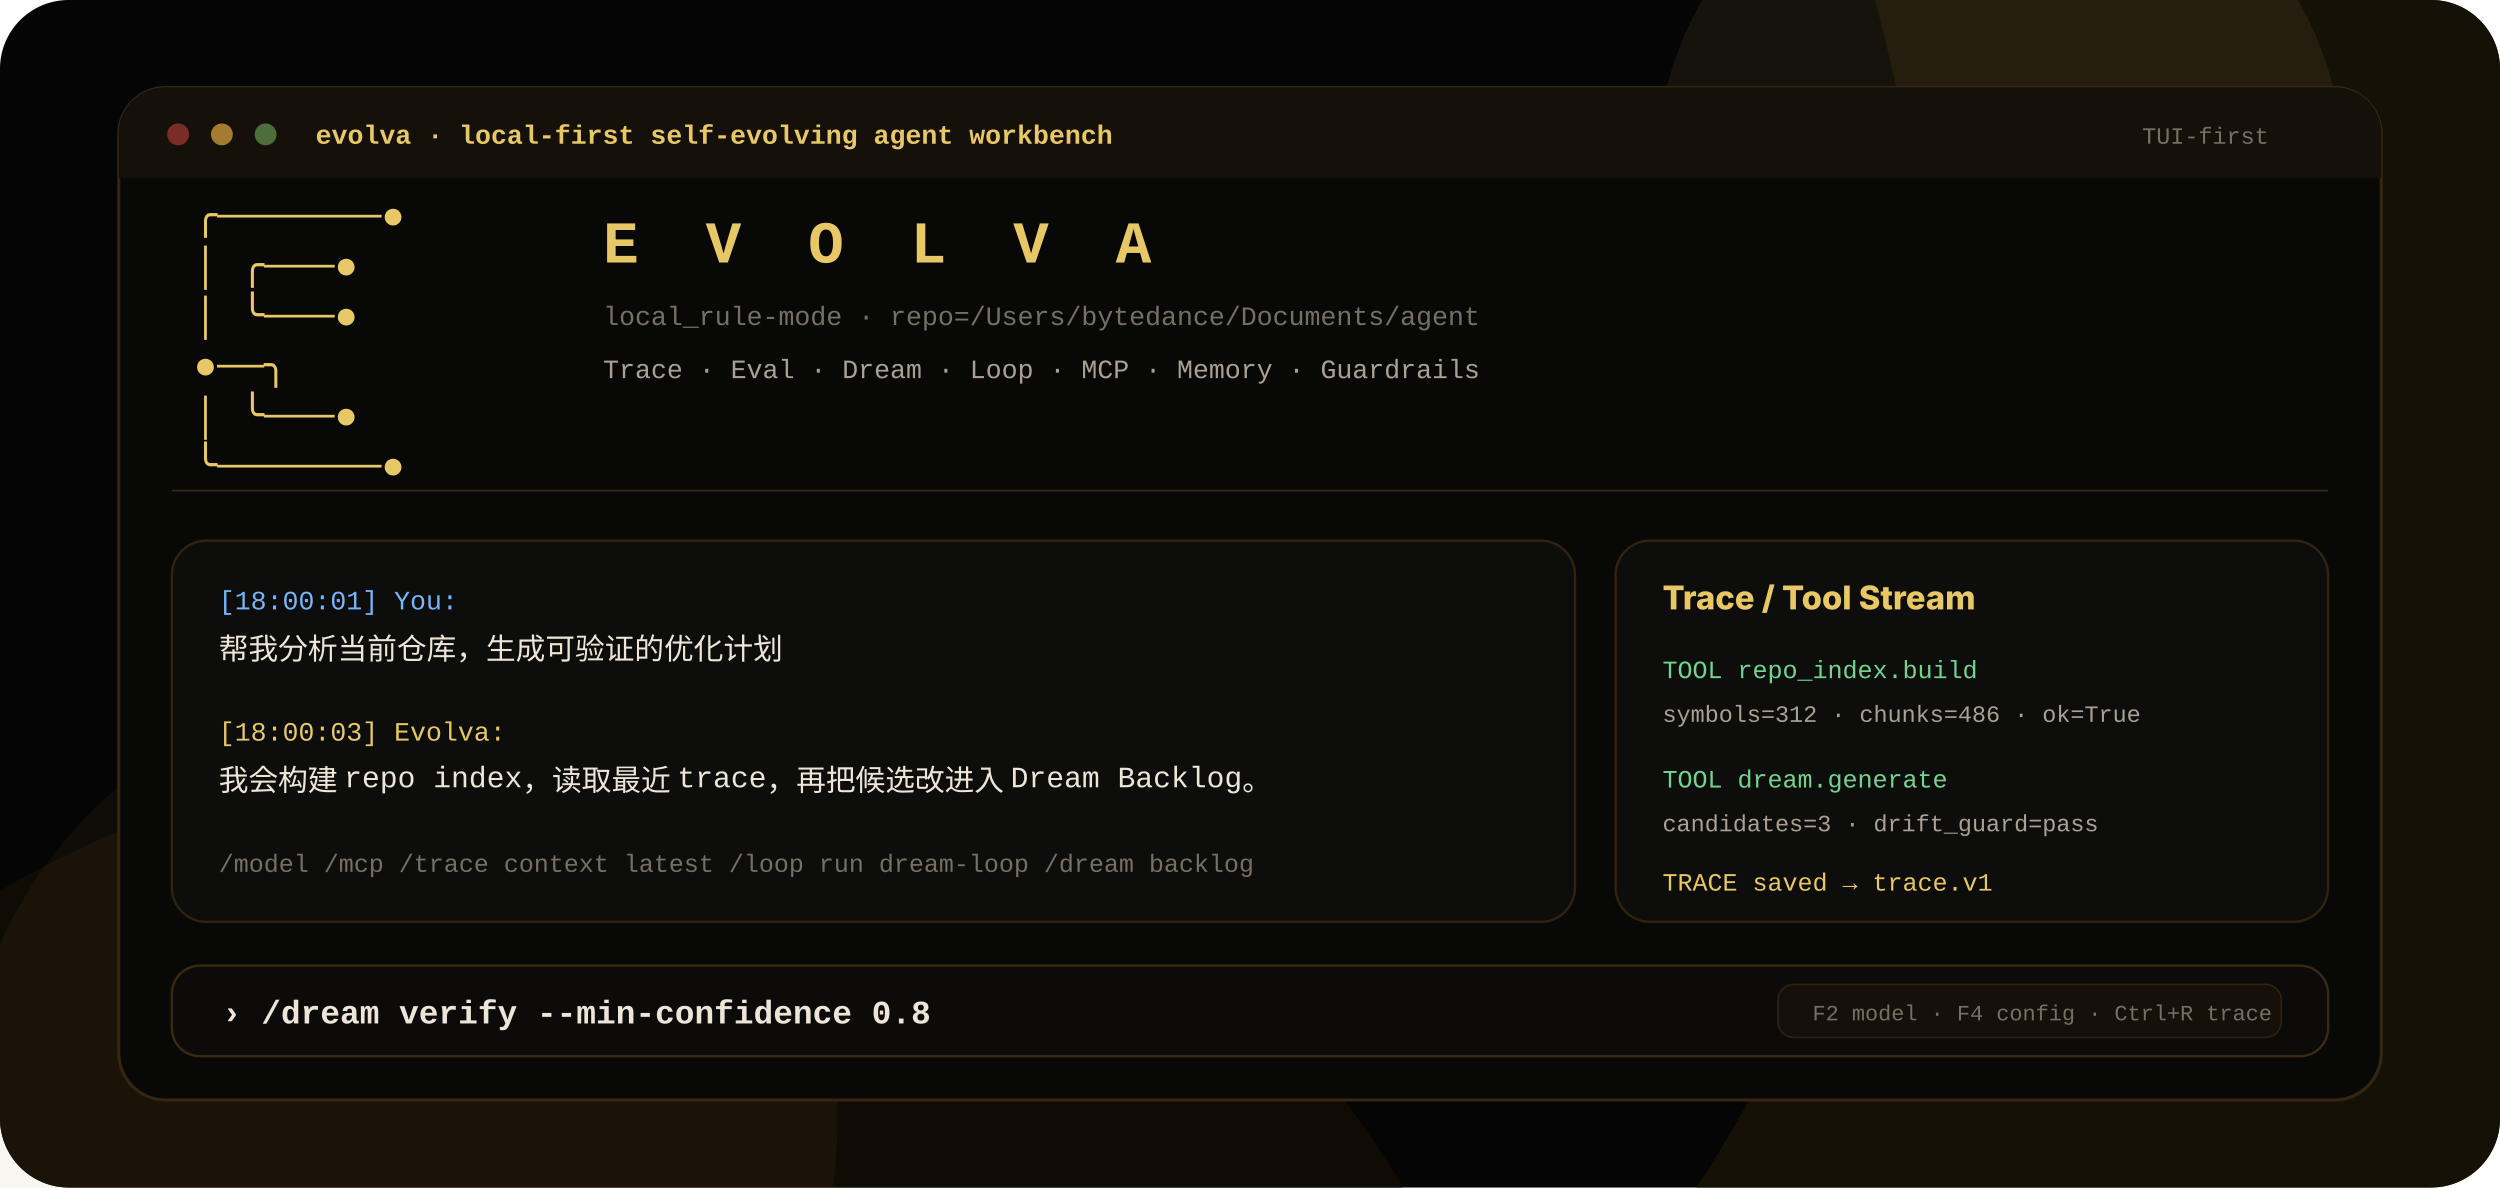
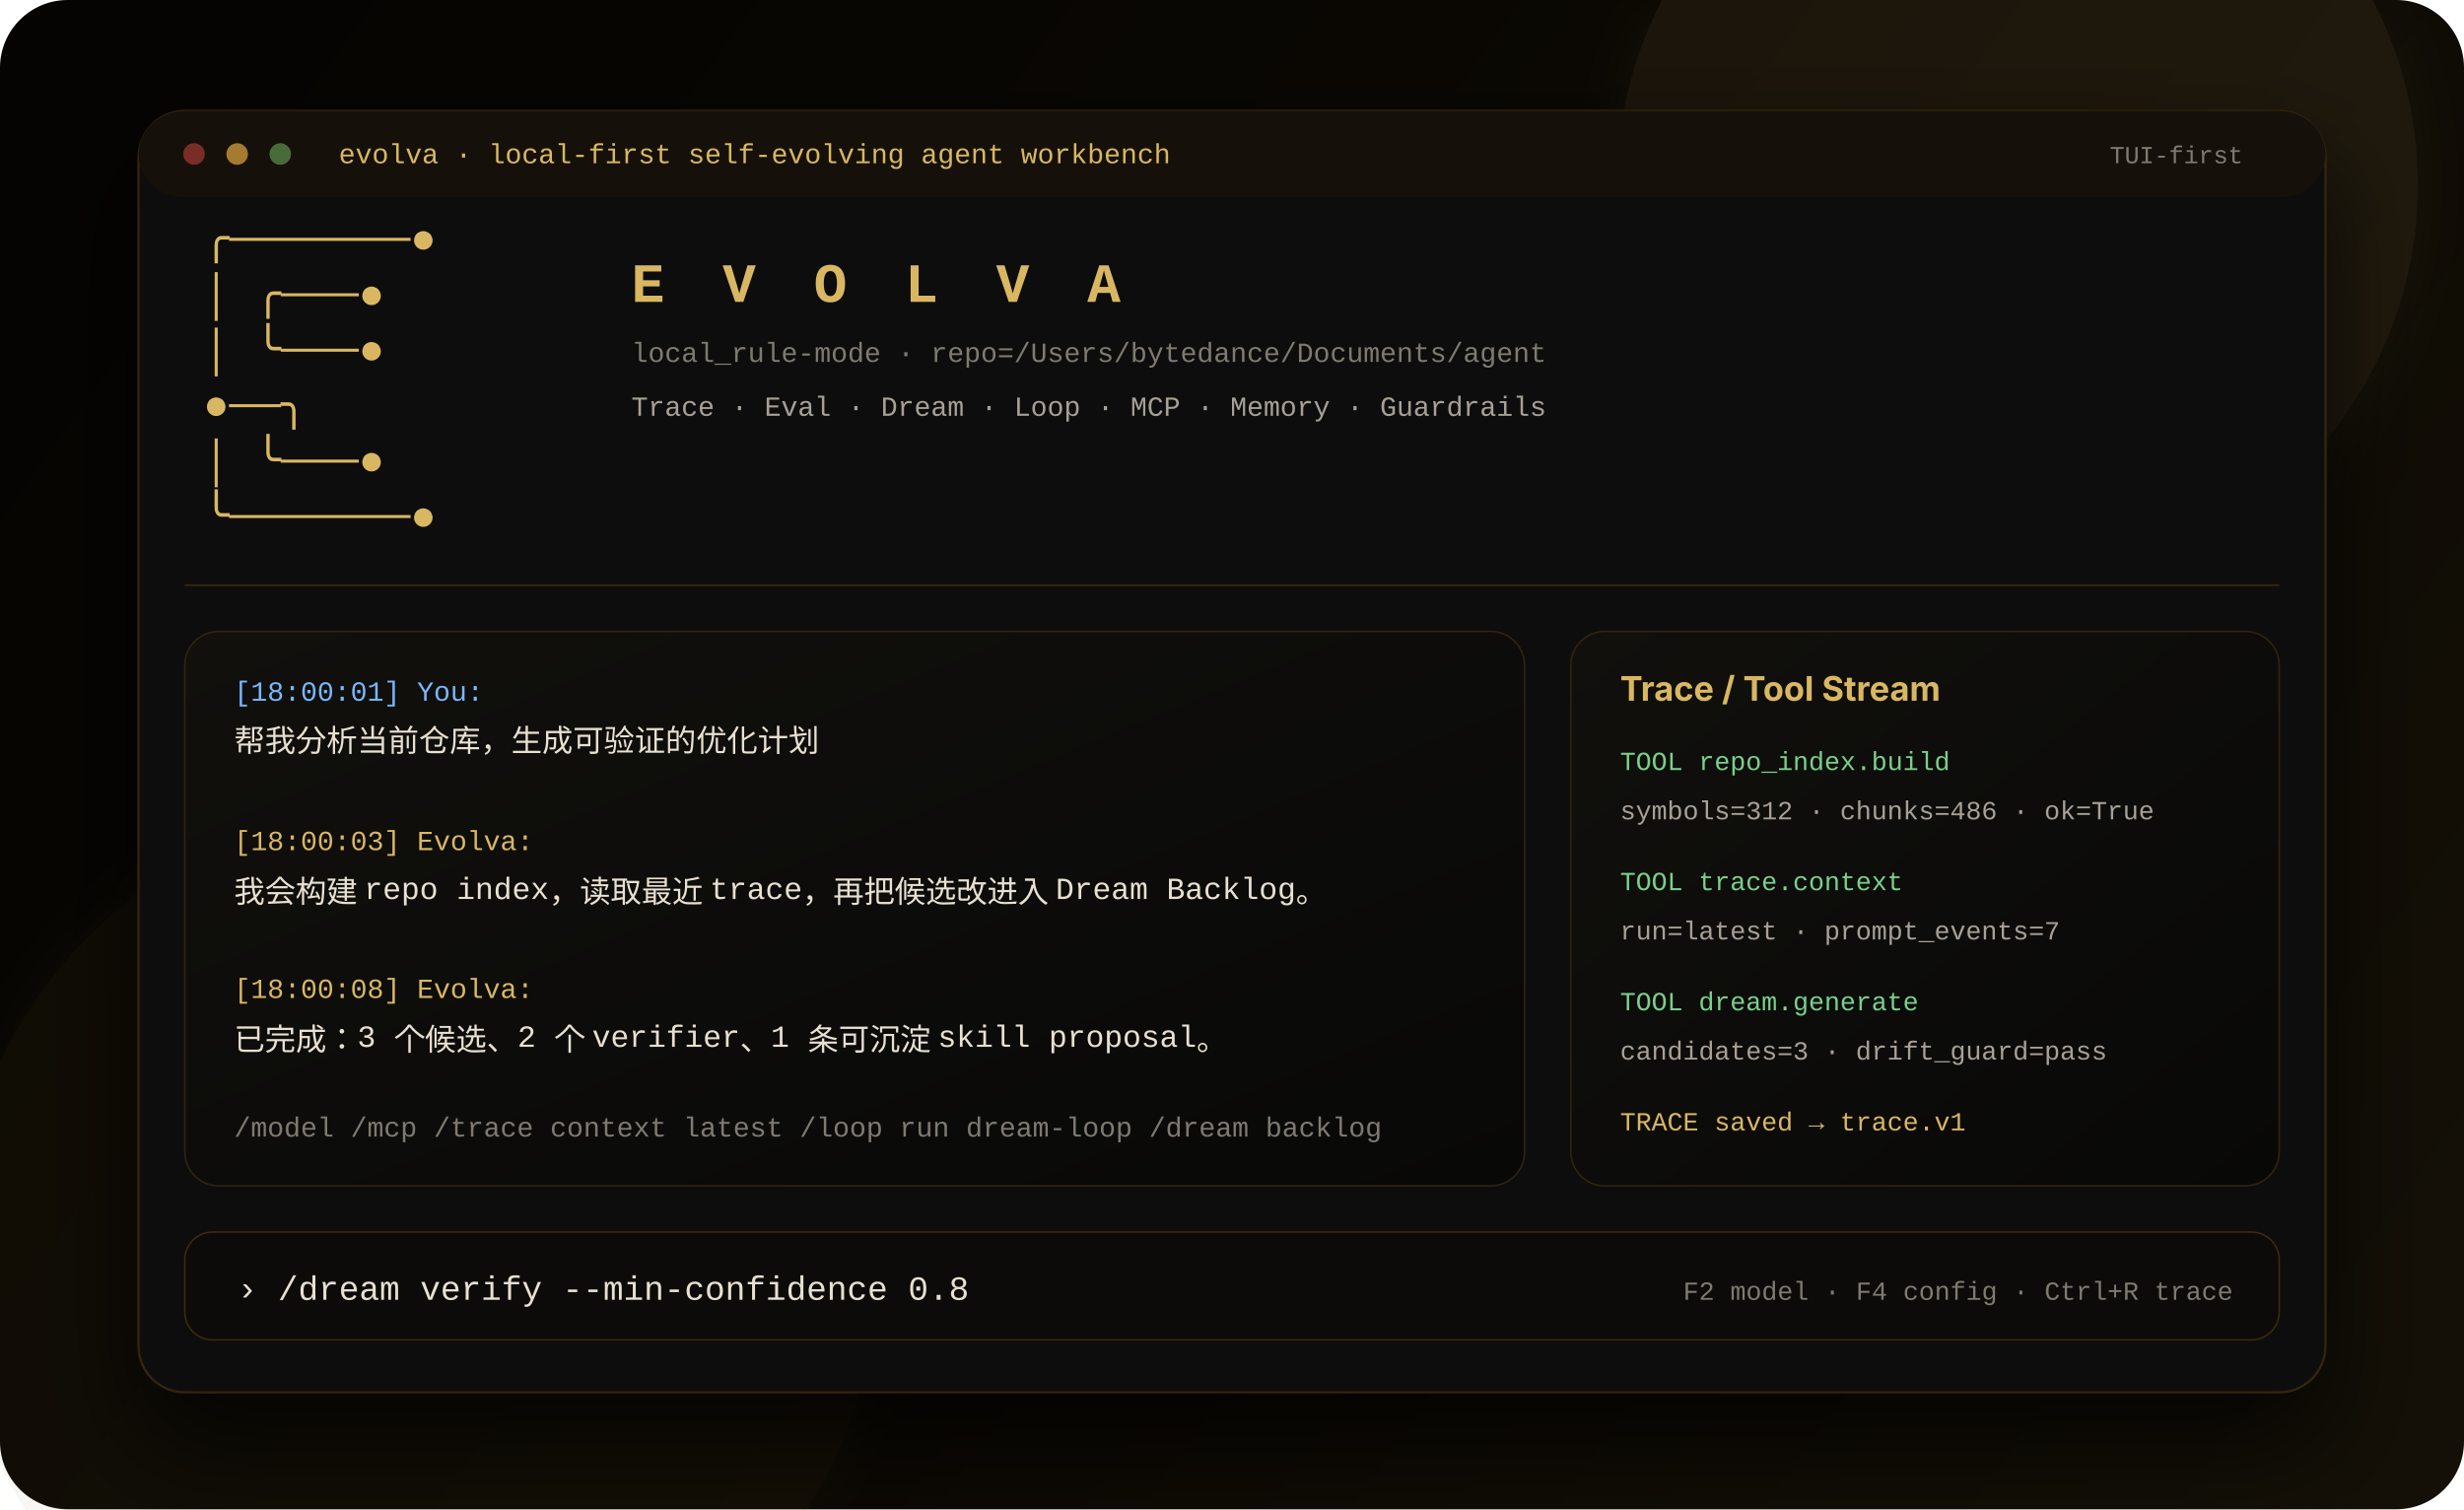
- <svg xmlns="http://www.w3.org/2000/svg" width="1600" height="760" viewBox="0 0 1600 760" fill="none" role="img" aria-label="Evolva TUI Workbench preview">
+ <svg xmlns="http://www.w3.org/2000/svg" width="1600" height="980" viewBox="0 0 1600 980" fill="none" role="img" aria-label="Evolva TUI Workbench preview">
  <defs>
+     <linearGradient id="page" x1="120" y1="0" x2="1480" y2="980" gradientUnits="userSpaceOnUse">
+       <stop stop-color="#050402" />
+       <stop offset="0.48" stop-color="#0B0803" />
+       <stop offset="1" stop-color="#141007" />
+     </linearGradient>
+     <linearGradient id="panel" x1="0" y1="0" x2="1" y2="1">
+       <stop stop-color="#11100D" />
+       <stop offset="1" stop-color="#080807" />
+     </linearGradient>
+     <linearGradient id="gold" x1="0" y1="0" x2="1" y2="1">
+       <stop stop-color="#FFF0B3" />
+       <stop offset="0.45" stop-color="#D9B762" />
+       <stop offset="1" stop-color="#9F7A30" />
+     </linearGradient>
+     <filter id="shadow" x="-20%" y="-20%" width="140%" height="140%">
+       <feDropShadow dx="0" dy="34" stdDeviation="34" flood-color="#000000" flood-opacity="0.72" />
+     </filter>
+     <filter id="softGlow" x="-50%" y="-50%" width="200%" height="200%">
+       <feGaussianBlur stdDeviation="18" result="blur" />
+       <feColorMatrix in="blur" type="matrix" values="1 0 0 0 0.9  0 1 0 0 0.7  0 0 1 0 0.25  0 0 0 0.45 0" />
+       <feBlend in="SourceGraphic" />
+     </filter>
    <style>
      .mono{font-family: ui-monospace, SFMono-Regular, Menlo, Monaco, Consolas, 'Liberation Mono', monospace;}
      .sans{font-family: Inter, ui-sans-serif, -apple-system, BlinkMacSystemFont, 'Segoe UI', sans-serif;}
-       .title{fill:#E8C766}.gold{fill:#D9B762}.gold2{fill:#B88A36}.text{fill:#ECE5D8}.muted{fill:#AAA194}.dim{fill:#766F64}.blue{fill:#75B7FF}.green{fill:#73D48E}.line{stroke:#3A2A10}
+       .dim{fill:#7E7A70}.muted{fill:#A7A096}.text{fill:#E8E0D0}.gold{fill:#D9B762}.blue{fill:#7AB7FF}.green{fill:#79D18B}.red{fill:#E07A7A}
    </style>
  </defs>
-   <rect width="1600" height="760" rx="44" fill="#050505" />
-   <path d="M1200 0h356c24 0 44 20 44 44v672c0 24-20 44-44 44h-470c80-126 128-248 146-366 18-120 6-250-32-394Z" fill="#1B1408" opacity="0.78" />
-   <path d="M0 570c140-80 292-110 454-90 162 20 292 88 390 204 20 24 38 49 54 76H44c-24 0-44-20-44-44V570Z" fill="#120D05" opacity="0.9" />
-   <circle cx="1280" cy="110" r="220" fill="#D9B762" opacity="0.08" />
-   <circle cx="256" cy="718" r="280" fill="#9F7A30" opacity="0.07" />
-   <rect x="76" y="56" width="1448" height="648" rx="30" fill="#080807" stroke="#342611" stroke-width="2" />
-   <rect x="76" y="56" width="1448" height="58" rx="30" fill="#15110A" />
-   <path d="M76 86c0-17 13-30 30-30h1388c17 0 30 13 30 30v28H76V86Z" fill="#15110A" />
-   <circle cx="114" cy="86" r="7" fill="#7A2D27" />
-   <circle cx="142" cy="86" r="7" fill="#A57B32" />
-   <circle cx="170" cy="86" r="7" fill="#4C6E3A" />
-   <text x="202" y="92" class="mono title" font-size="17" font-weight="700">evolva · local-first self-evolving agent workbench</text>
-   <text x="1452" y="92" class="mono dim" font-size="15" text-anchor="end">TUI-first</text>
-   <g transform="translate(124 146)">
-     <text x="0" y="0" class="mono title" font-size="25" font-weight="800">╭───────●</text>
-     <text x="0" y="32" class="mono title" font-size="25" font-weight="800">│  ╭───●</text>
-     <text x="0" y="64" class="mono title" font-size="25" font-weight="800">│  ╰───●</text>
-     <text x="0" y="96" class="mono title" font-size="25" font-weight="800">●──╮</text>
-     <text x="0" y="128" class="mono title" font-size="25" font-weight="800">│  ╰───●</text>
-     <text x="0" y="160" class="mono title" font-size="25" font-weight="800">╰───────●</text>
+   <rect width="1600" height="980" rx="44" fill="url(#page)" />
+   <circle cx="1310" cy="120" r="260" fill="#D9B762" opacity="0.08" filter="url(#softGlow)" />
+   <circle cx="270" cy="820" r="300" fill="#9F7A30" opacity="0.06" filter="url(#softGlow)" />
+   <rect x="90" y="72" width="1420" height="832" rx="30" fill="#080807" stroke="#322511" stroke-width="1.5" filter="url(#shadow)" />
+   <rect x="90" y="72" width="1420" height="56" rx="30" fill="#15110A" />
+   <circle cx="126" cy="100" r="7" fill="#7A2D27" />
+   <circle cx="154" cy="100" r="7" fill="#A57B32" />
+   <circle cx="182" cy="100" r="7" fill="#496B39" />
+   <text x="220" y="106" class="mono gold" font-size="18">evolva · local-first self-evolving agent workbench</text>
+   <text x="1370" y="106" class="mono dim" font-size="16">TUI-first</text>
+   <g transform="translate(132 164)">
+     <text x="0" y="0" class="mono gold" font-size="28" font-weight="700">╭───────●</text>
+     <text x="0" y="36" class="mono gold" font-size="28" font-weight="700">│  ╭───●</text>
+     <text x="0" y="72" class="mono gold" font-size="28" font-weight="700">│  ╰───●</text>
+     <text x="0" y="108" class="mono gold" font-size="28" font-weight="700">●──╮</text>
+     <text x="0" y="144" class="mono gold" font-size="28" font-weight="700">│  ╰───●</text>
+     <text x="0" y="180" class="mono gold" font-size="28" font-weight="700">╰───────●</text>
  </g>
-   <text x="386" y="168" class="mono title" font-size="38" font-weight="900" letter-spacing="10">E V O L V A</text>
-   <text x="386" y="208" class="mono dim" font-size="17">local_rule-mode · repo=/Users/bytedance/Documents/agent</text>
-   <text x="386" y="242" class="mono muted" font-size="17">Trace · Eval · Dream · Loop · MCP · Memory · Guardrails</text>
-   <line x1="110" y1="314" x2="1490" y2="314" class="line" stroke-width="1" />
-   <rect x="110" y="346" width="898" height="244" rx="22" fill="#0D0D0B" stroke="#30240F" stroke-width="1.5" />
-   <rect x="1034" y="346" width="456" height="244" rx="22" fill="#0D0D0B" stroke="#30240F" stroke-width="1.5" />
-   <text x="140" y="390" class="mono blue" font-size="17">[18:00:01] You:</text>
-   <text x="140" y="422" class="mono text" font-size="19">帮我分析当前仓库，生成可验证的优化计划</text>
-   <text x="140" y="474" class="mono title" font-size="17">[18:00:03] Evolva:</text>
-   <text x="140" y="506" class="mono text" font-size="19">我会构建 repo index，读取最近 trace，再把候选改进入 Dream Backlog。</text>
-   <text x="140" y="558" class="mono dim" font-size="16">/model  /mcp  /trace context latest  /loop run dream-loop  /dream backlog</text>
-   <text x="1064" y="390" class="sans title" font-size="21" font-weight="800">Trace / Tool Stream</text>
-   <text x="1064" y="434" class="mono green" font-size="16">TOOL repo_index.build</text>
-   <text x="1064" y="462" class="mono muted" font-size="15">symbols=312 · chunks=486 · ok=True</text>
-   <text x="1064" y="504" class="mono green" font-size="16">TOOL dream.generate</text>
-   <text x="1064" y="532" class="mono muted" font-size="15">candidates=3 · drift_guard=pass</text>
-   <text x="1064" y="570" class="mono title" font-size="16">TRACE saved → trace.v1</text>
-   <rect x="110" y="618" width="1380" height="58" rx="18" fill="#0C0B09" stroke="#3A2A10" stroke-width="1.5" />
-   <text x="142" y="655" class="mono text" font-size="21" font-weight="700">› /dream verify --min-confidence 0.8</text>
-   <rect x="1138" y="630" width="322" height="34" rx="10" fill="#15110A" stroke="#2E230F" />
-   <text x="1160" y="653" class="mono dim" font-size="14">F2 model · F4 config · Ctrl+R trace</text>
+   <text x="410" y="196" class="mono gold" font-size="36" font-weight="800" letter-spacing="8">E V O L V A</text>
+   <text x="410" y="235" class="mono dim" font-size="18">local_rule-mode · repo=/Users/bytedance/Documents/agent</text>
+   <text x="410" y="270" class="mono muted" font-size="18">Trace · Eval · Dream · Loop · MCP · Memory · Guardrails</text>
+   <line x1="120" y1="380" x2="1480" y2="380" stroke="#3A2A10" stroke-width="1" />
+   <rect x="120" y="410" width="870" height="360" rx="22" fill="url(#panel)" stroke="#30240F" />
+   <rect x="1020" y="410" width="460" height="360" rx="22" fill="url(#panel)" stroke="#30240F" />
+   <text x="152" y="455" class="mono blue" font-size="18">[18:00:01] You:</text>
+   <text x="152" y="488" class="mono text" font-size="20">帮我分析当前仓库，生成可验证的优化计划</text>
+   <text x="152" y="552" class="mono gold" font-size="18">[18:00:03] Evolva:</text>
+   <text x="152" y="586" class="mono text" font-size="20">我会构建 repo index，读取最近 trace，再把候选改进入 Dream Backlog。</text>
+   <text x="152" y="648" class="mono gold" font-size="18">[18:00:08] Evolva:</text>
+   <text x="152" y="682" class="mono text" font-size="20">已完成：3 个候选、2 个 verifier、1 条可沉淀 skill proposal。</text>
+   <text x="152" y="738" class="mono dim" font-size="18">/model  /mcp  /trace context latest  /loop run dream-loop  /dream backlog</text>
+   <text x="1052" y="455" class="sans gold" font-size="22" font-weight="700">Trace / Tool Stream</text>
+   <g class="mono" font-size="17">
+     <text x="1052" y="500" class="green">TOOL repo_index.build</text>
+     <text x="1052" y="532" class="muted">symbols=312 · chunks=486 · ok=True</text>
+     <text x="1052" y="578" class="green">TOOL trace.context</text>
+     <text x="1052" y="610" class="muted">run=latest · prompt_events=7</text>
+     <text x="1052" y="656" class="green">TOOL dream.generate</text>
+     <text x="1052" y="688" class="muted">candidates=3 · drift_guard=pass</text>
+     <text x="1052" y="734" class="gold">TRACE saved → trace.v1</text>
+   </g>
+   <rect x="120" y="800" width="1360" height="70" rx="18" fill="#0C0B09" stroke="#3A2A10" />
+   <text x="154" y="844" class="mono text" font-size="22">› /dream verify --min-confidence 0.8</text>
+   <text x="1450" y="844" class="mono dim" font-size="17" text-anchor="end">F2 model · F4 config · Ctrl+R trace</text>
</svg>
